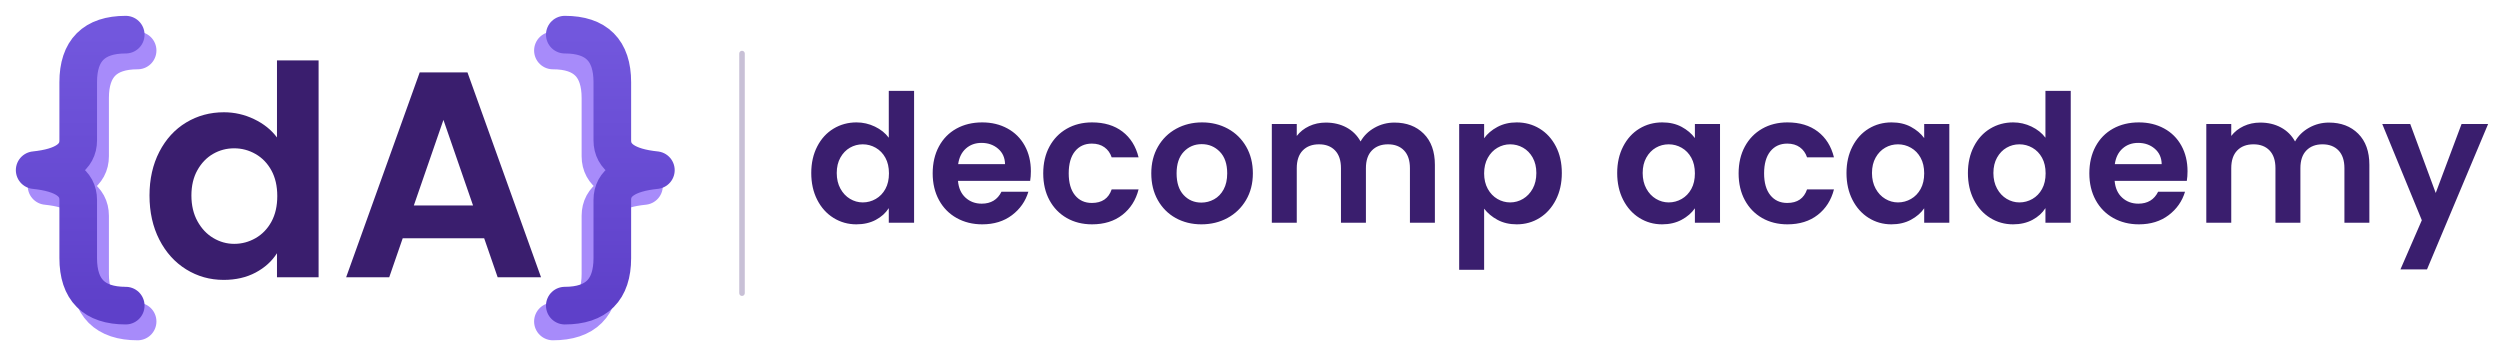
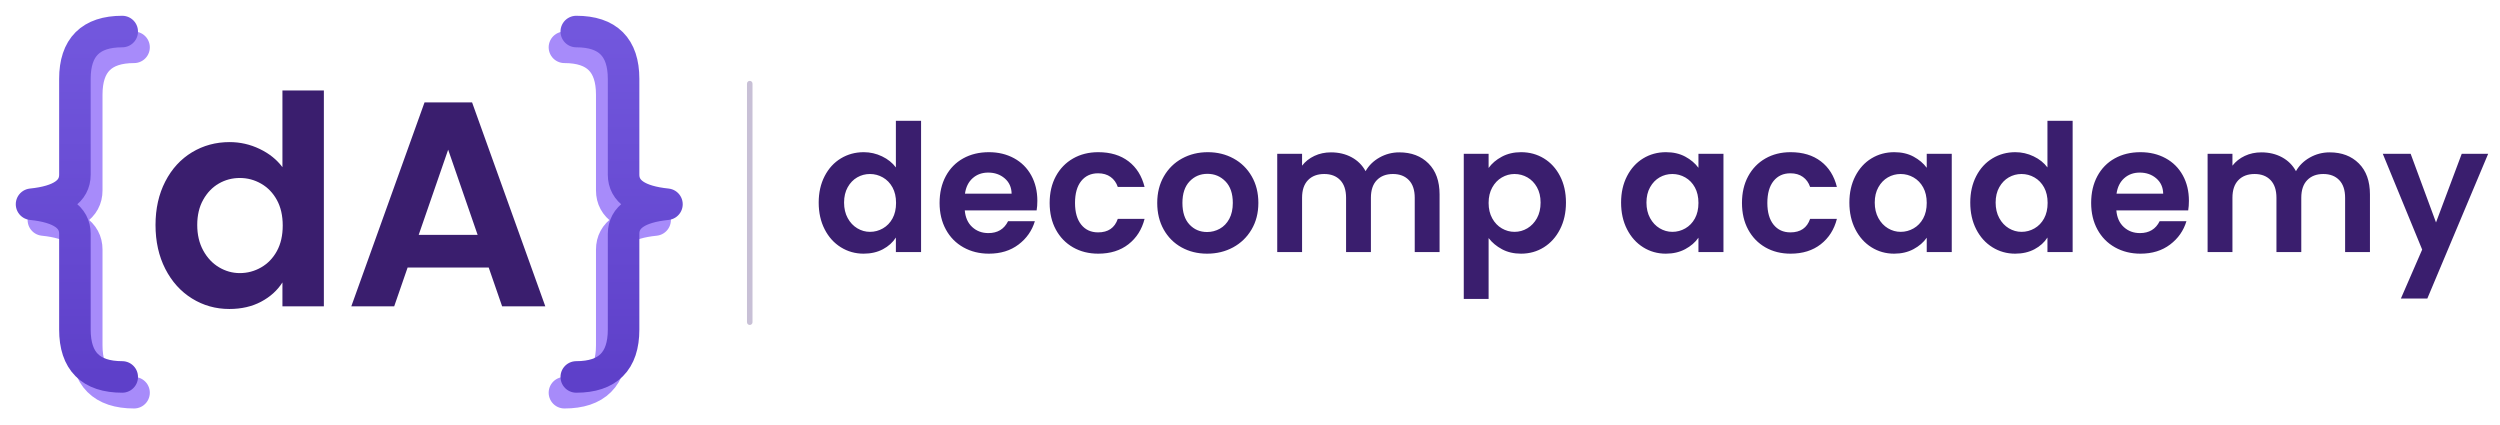
- <svg xmlns="http://www.w3.org/2000/svg" width="1262.54" height="179.85" viewBox="-75.50 -140.02 1262.54 179.85">
+ <svg xmlns="http://www.w3.org/2000/svg" width="1268.12" height="215.20" viewBox="-74.00 -155.40 1268.12 215.20">
  <defs>
    <linearGradient id="braceGrad" x1="0" y1="0" x2="0" y2="1">
      <stop offset="0" stop-color="#7257DD" />
      <stop offset="1" stop-color="#5E40C9" />
    </linearGradient>
  </defs>
-   <path d="M -12.00 -122.52 Q -36.00 -122.52 -36.00 -98.52 L -36.00 -69.09 Q -36.00 -56.34 -58.00 -54.09 Q -36.00 -51.84 -36.00 -39.09 L -36.00 -9.67 Q -36.00 14.33 -12.00 14.33" transform="translate(6,8)" stroke="#A78BFA" stroke-width="19" stroke-linecap="round" stroke-linejoin="round" fill="none" />
-   <path d="M -12.00 -122.52 Q -36.00 -122.52 -36.00 -98.52 L -36.00 -69.09 Q -36.00 -56.34 -58.00 -54.09 Q -36.00 -51.84 -36.00 -39.09 L -36.00 -9.67 Q -36.00 14.33 -12.00 14.33" stroke="url(#braceGrad)" stroke-width="19" stroke-linecap="round" stroke-linejoin="round" fill="none" />
-   <path d="M 209.73 -122.52 Q 233.73 -122.52 233.73 -98.52 L 233.73 -69.09 Q 233.73 -56.34 255.73 -54.09 Q 233.73 -51.84 233.73 -39.09 L 233.73 -9.67 Q 233.73 14.33 209.73 14.33" transform="translate(-6,8)" stroke="#A78BFA" stroke-width="19" stroke-linecap="round" stroke-linejoin="round" fill="none" />
-   <path d="M 209.73 -122.52 Q 233.73 -122.52 233.73 -98.52 L 233.73 -69.09 Q 233.73 -56.34 255.73 -54.09 Q 233.73 -51.84 233.73 -39.09 L 233.73 -9.67 Q 233.73 14.33 209.73 14.33" stroke="url(#braceGrad)" stroke-width="19" stroke-linecap="round" stroke-linejoin="round" fill="none" />
-   <path transform="translate(-4.884,0)" d="M42.476 -83.324Q50.468 -83.324 57.72 -79.846Q64.972 -76.368 69.264 -70.596V-109.52H90.28V0.0H69.264V-12.136Q65.416 -6.068 58.46 -2.368Q51.504 1.332 42.328 1.332Q31.968 1.332 23.384 -3.996Q14.8 -9.324 9.842 -19.018Q4.884 -28.712 4.884 -41.292Q4.884 -53.724 9.842 -63.344Q14.8 -72.964 23.384 -78.144Q31.968 -83.324 42.476 -83.324ZM47.656 -65.12Q41.884 -65.12 37.0 -62.308Q32.116 -59.496 29.082 -54.094Q26.048 -48.692 26.048 -41.292Q26.048 -33.892 29.082 -28.342Q32.116 -22.792 37.074 -19.832Q42.032 -16.872 47.656 -16.872Q53.428 -16.872 58.46 -19.758Q63.492 -22.644 66.452 -28.046Q69.412 -33.448 69.412 -40.996Q69.412 -48.544 66.452 -53.946Q63.492 -59.348 58.46 -62.234Q53.428 -65.12 47.656 -65.12ZM173.9 -19.684H132.756L125.948 0.0H104.192L141.34 -103.452H165.464L202.612 0.0H180.708ZM168.276 -36.26 153.328 -79.476 138.38 -36.26Z" fill="#3A1E6E" />
-   <rect x="297.83" y="-114.38" width="2.8" height="123.82" rx="1.4" fill="rgba(58,30,110,0.28)" />
-   <path d="M357.058 -78.206Q361.918 -78.206 366.328 -76.091Q370.738 -73.976 373.348 -70.466V-94.136H386.128V-27.536H373.348V-34.916Q371.008 -31.226 366.778 -28.976Q362.548 -26.726 356.968 -26.726Q350.668 -26.726 345.448 -29.966Q340.228 -33.206 337.213 -39.101Q334.198 -44.996 334.198 -52.646Q334.198 -60.206 337.213 -66.056Q340.228 -71.906 345.448 -75.056Q350.668 -78.206 357.058 -78.206ZM360.208 -67.136Q356.698 -67.136 353.728 -65.426Q350.758 -63.716 348.913 -60.431Q347.068 -57.146 347.068 -52.646Q347.068 -48.146 348.913 -44.771Q350.758 -41.396 353.773 -39.596Q356.788 -37.796 360.208 -37.796Q363.718 -37.796 366.778 -39.551Q369.838 -41.306 371.638 -44.591Q373.438 -47.876 373.438 -52.466Q373.438 -57.056 371.638 -60.341Q369.838 -63.626 366.778 -65.381Q363.718 -67.136 360.208 -67.136ZM444.748 -48.686H408.298Q408.748 -43.286 412.078 -40.226Q415.408 -37.166 420.268 -37.166Q427.288 -37.166 430.258 -43.196H443.848Q441.688 -35.996 435.568 -31.361Q429.448 -26.726 420.538 -26.726Q413.338 -26.726 407.623 -29.921Q401.908 -33.116 398.713 -38.966Q395.518 -44.816 395.518 -52.466Q395.518 -60.206 398.668 -66.056Q401.818 -71.906 407.488 -75.056Q413.158 -78.206 420.538 -78.206Q427.648 -78.206 433.273 -75.146Q438.898 -72.086 442.003 -66.461Q445.108 -60.836 445.108 -53.546Q445.108 -50.846 444.748 -48.686ZM432.058 -57.146Q431.968 -62.006 428.548 -64.931Q425.128 -67.856 420.178 -67.856Q415.498 -67.856 412.303 -65.021Q409.108 -62.186 408.388 -57.146ZM476.008 -78.206Q485.278 -78.206 491.353 -73.571Q497.428 -68.936 499.498 -60.566H485.908Q484.828 -63.806 482.263 -65.651Q479.698 -67.496 475.918 -67.496Q470.518 -67.496 467.368 -63.581Q464.218 -59.666 464.218 -52.466Q464.218 -45.356 467.368 -41.441Q470.518 -37.526 475.918 -37.526Q483.568 -37.526 485.908 -44.366H499.498Q497.428 -36.266 491.308 -31.496Q485.188 -26.726 476.008 -26.726Q468.808 -26.726 463.228 -29.921Q457.648 -33.116 454.498 -38.921Q451.348 -44.726 451.348 -52.466Q451.348 -60.206 454.498 -66.011Q457.648 -71.816 463.228 -75.011Q468.808 -78.206 476.008 -78.206ZM505.918 -52.466Q505.918 -60.116 509.293 -65.966Q512.668 -71.816 518.518 -75.011Q524.368 -78.206 531.568 -78.206Q538.768 -78.206 544.618 -75.011Q550.468 -71.816 553.843 -65.966Q557.218 -60.116 557.218 -52.466Q557.218 -44.816 553.753 -38.966Q550.288 -33.116 544.393 -29.921Q538.498 -26.726 531.208 -26.726Q524.008 -26.726 518.248 -29.921Q512.488 -33.116 509.203 -38.966Q505.918 -44.816 505.918 -52.466ZM544.258 -52.466Q544.258 -59.576 540.523 -63.401Q536.788 -67.226 531.388 -67.226Q525.988 -67.226 522.343 -63.401Q518.698 -59.576 518.698 -52.466Q518.698 -45.356 522.253 -41.531Q525.808 -37.706 531.208 -37.706Q534.628 -37.706 537.643 -39.371Q540.658 -41.036 542.458 -44.366Q544.258 -47.696 544.258 -52.466ZM649.138 -56.786V-27.536H636.538V-55.076Q636.538 -60.926 633.568 -64.031Q630.598 -67.136 625.468 -67.136Q620.338 -67.136 617.323 -64.031Q614.308 -60.926 614.308 -55.076V-27.536H601.708V-55.076Q601.708 -60.926 598.738 -64.031Q595.768 -67.136 590.638 -67.136Q585.418 -67.136 582.403 -64.031Q579.388 -60.926 579.388 -55.076V-27.536H566.788V-77.396H579.388V-71.366Q581.818 -74.516 585.643 -76.316Q589.468 -78.116 594.058 -78.116Q599.908 -78.116 604.498 -75.641Q609.088 -73.166 611.608 -68.576Q614.038 -72.896 618.673 -75.506Q623.308 -78.116 628.708 -78.116Q637.888 -78.116 643.513 -72.491Q649.138 -66.866 649.138 -56.786ZM690.478 -78.206Q696.868 -78.206 702.043 -75.056Q707.218 -71.906 710.233 -66.101Q713.248 -60.296 713.248 -52.646Q713.248 -44.996 710.233 -39.101Q707.218 -33.206 702.043 -29.966Q696.868 -26.726 690.478 -26.726Q684.988 -26.726 680.803 -28.976Q676.618 -31.226 674.008 -34.646V-3.776H661.408V-77.396H674.008V-70.196Q676.438 -73.616 680.713 -75.911Q684.988 -78.206 690.478 -78.206ZM687.148 -67.136Q683.728 -67.136 680.713 -65.381Q677.698 -63.626 675.853 -60.296Q674.008 -56.966 674.008 -52.466Q674.008 -47.966 675.853 -44.636Q677.698 -41.306 680.713 -39.551Q683.728 -37.796 687.148 -37.796Q690.658 -37.796 693.673 -39.596Q696.688 -41.396 698.533 -44.726Q700.378 -48.056 700.378 -52.646Q700.378 -57.146 698.533 -60.431Q696.688 -63.716 693.673 -65.426Q690.658 -67.136 687.148 -67.136ZM763.978 -78.206Q769.558 -78.206 773.743 -75.956Q777.928 -73.706 780.448 -70.286V-77.396H793.138V-27.536H780.448V-34.826Q778.018 -31.316 773.743 -29.021Q769.468 -26.726 763.888 -26.726Q757.588 -26.726 752.413 -29.966Q747.238 -33.206 744.223 -39.101Q741.208 -44.996 741.208 -52.646Q741.208 -60.206 744.223 -66.056Q747.238 -71.906 752.413 -75.056Q757.588 -78.206 763.978 -78.206ZM767.218 -67.136Q763.708 -67.136 760.738 -65.426Q757.768 -63.716 755.923 -60.431Q754.078 -57.146 754.078 -52.646Q754.078 -48.146 755.923 -44.771Q757.768 -41.396 760.783 -39.596Q763.798 -37.796 767.218 -37.796Q770.728 -37.796 773.788 -39.551Q776.848 -41.306 778.648 -44.591Q780.448 -47.876 780.448 -52.466Q780.448 -57.056 778.648 -60.341Q776.848 -63.626 773.788 -65.381Q770.728 -67.136 767.218 -67.136ZM827.188 -78.206Q836.458 -78.206 842.533 -73.571Q848.608 -68.936 850.678 -60.566H837.088Q836.008 -63.806 833.443 -65.651Q830.878 -67.496 827.098 -67.496Q821.698 -67.496 818.548 -63.581Q815.398 -59.666 815.398 -52.466Q815.398 -45.356 818.548 -41.441Q821.698 -37.526 827.098 -37.526Q834.748 -37.526 837.088 -44.366H850.678Q848.608 -36.266 842.488 -31.496Q836.368 -26.726 827.188 -26.726Q819.988 -26.726 814.408 -29.921Q808.828 -33.116 805.678 -38.921Q802.528 -44.726 802.528 -52.466Q802.528 -60.206 805.678 -66.011Q808.828 -71.816 814.408 -75.011Q819.988 -78.206 827.188 -78.206ZM879.778 -78.206Q885.358 -78.206 889.543 -75.956Q893.728 -73.706 896.248 -70.286V-77.396H908.938V-27.536H896.248V-34.826Q893.818 -31.316 889.543 -29.021Q885.268 -26.726 879.688 -26.726Q873.388 -26.726 868.213 -29.966Q863.038 -33.206 860.023 -39.101Q857.008 -44.996 857.008 -52.646Q857.008 -60.206 860.023 -66.056Q863.038 -71.906 868.213 -75.056Q873.388 -78.206 879.778 -78.206ZM883.018 -67.136Q879.508 -67.136 876.538 -65.426Q873.568 -63.716 871.723 -60.431Q869.878 -57.146 869.878 -52.646Q869.878 -48.146 871.723 -44.771Q873.568 -41.396 876.583 -39.596Q879.598 -37.796 883.018 -37.796Q886.528 -37.796 889.588 -39.551Q892.648 -41.306 894.448 -44.591Q896.248 -47.876 896.248 -52.466Q896.248 -57.056 894.448 -60.341Q892.648 -63.626 889.588 -65.381Q886.528 -67.136 883.018 -67.136ZM941.188 -78.206Q946.048 -78.206 950.458 -76.091Q954.868 -73.976 957.478 -70.466V-94.136H970.258V-27.536H957.478V-34.916Q955.138 -31.226 950.908 -28.976Q946.678 -26.726 941.098 -26.726Q934.798 -26.726 929.578 -29.966Q924.358 -33.206 921.343 -39.101Q918.328 -44.996 918.328 -52.646Q918.328 -60.206 921.343 -66.056Q924.358 -71.906 929.578 -75.056Q934.798 -78.206 941.188 -78.206ZM944.338 -67.136Q940.828 -67.136 937.858 -65.426Q934.888 -63.716 933.043 -60.431Q931.198 -57.146 931.198 -52.646Q931.198 -48.146 933.043 -44.771Q934.888 -41.396 937.903 -39.596Q940.918 -37.796 944.338 -37.796Q947.848 -37.796 950.908 -39.551Q953.968 -41.306 955.768 -44.591Q957.568 -47.876 957.568 -52.466Q957.568 -57.056 955.768 -60.341Q953.968 -63.626 950.908 -65.381Q947.848 -67.136 944.338 -67.136ZM1028.878 -48.686H992.428Q992.878 -43.286 996.208 -40.226Q999.538 -37.166 1004.398 -37.166Q1011.418 -37.166 1014.388 -43.196H1027.978Q1025.818 -35.996 1019.698 -31.361Q1013.578 -26.726 1004.668 -26.726Q997.468 -26.726 991.753 -29.921Q986.038 -33.116 982.843 -38.966Q979.648 -44.816 979.648 -52.466Q979.648 -60.206 982.798 -66.056Q985.948 -71.906 991.618 -75.056Q997.288 -78.206 1004.668 -78.206Q1011.778 -78.206 1017.403 -75.146Q1023.028 -72.086 1026.133 -66.461Q1029.238 -60.836 1029.238 -53.546Q1029.238 -50.846 1028.878 -48.686ZM1016.188 -57.146Q1016.098 -62.006 1012.678 -64.931Q1009.258 -67.856 1004.308 -67.856Q999.628 -67.856 996.433 -65.021Q993.238 -62.186 992.518 -57.146ZM1121.068 -56.786V-27.536H1108.468V-55.076Q1108.468 -60.926 1105.498 -64.031Q1102.528 -67.136 1097.398 -67.136Q1092.268 -67.136 1089.253 -64.031Q1086.238 -60.926 1086.238 -55.076V-27.536H1073.638V-55.076Q1073.638 -60.926 1070.668 -64.031Q1067.698 -67.136 1062.568 -67.136Q1057.348 -67.136 1054.333 -64.031Q1051.318 -60.926 1051.318 -55.076V-27.536H1038.718V-77.396H1051.318V-71.366Q1053.748 -74.516 1057.573 -76.316Q1061.398 -78.116 1065.988 -78.116Q1071.838 -78.116 1076.428 -75.641Q1081.018 -73.166 1083.538 -68.576Q1085.968 -72.896 1090.603 -75.506Q1095.238 -78.116 1100.638 -78.116Q1109.818 -78.116 1115.443 -72.491Q1121.068 -66.866 1121.068 -56.786ZM1181.038 -77.396 1150.168 -3.956H1136.758L1147.558 -28.796L1127.578 -77.396H1141.708L1154.578 -42.566L1167.628 -77.396Z" fill="#3A1E6E" />
+   <path d="M -12.00 -139.40 Q -36.00 -139.40 -36.00 -115.40 L -36.00 -66.80 Q -36.00 -54.05 -58.00 -51.80 Q -36.00 -49.55 -36.00 -36.80 L -36.00 11.80 Q -36.00 35.80 -12.00 35.80" transform="translate(6,8)" stroke="#A78BFA" stroke-width="16" stroke-linecap="round" stroke-linejoin="round" fill="none" />
+   <path d="M -12.00 -139.40 Q -36.00 -139.40 -36.00 -115.40 L -36.00 -66.80 Q -36.00 -54.05 -58.00 -51.80 Q -36.00 -49.55 -36.00 -36.80 L -36.00 11.80 Q -36.00 35.80 -12.00 35.80" stroke="url(#braceGrad)" stroke-width="16" stroke-linecap="round" stroke-linejoin="round" fill="none" />
+   <path d="M 218.31 -139.40 Q 242.31 -139.40 242.31 -115.40 L 242.31 -66.80 Q 242.31 -54.05 264.31 -51.80 Q 242.31 -49.55 242.31 -36.80 L 242.31 11.80 Q 242.31 35.80 218.31 35.80" transform="translate(-6,8)" stroke="#A78BFA" stroke-width="16" stroke-linecap="round" stroke-linejoin="round" fill="none" />
+   <path d="M 218.31 -139.40 Q 242.31 -139.40 242.31 -115.40 L 242.31 -66.80 Q 242.31 -54.05 264.31 -51.80 Q 242.31 -49.55 242.31 -36.80 L 242.31 11.80 Q 242.31 35.80 218.31 35.80" stroke="url(#braceGrad)" stroke-width="16" stroke-linecap="round" stroke-linejoin="round" fill="none" />
+   <path transform="translate(0,0)" d="M42.476 -83.324Q50.468 -83.324 57.72 -79.846Q64.972 -76.368 69.264 -70.596V-109.52H90.28V0.0H69.264V-12.136Q65.416 -6.068 58.46 -2.368Q51.504 1.332 42.328 1.332Q31.968 1.332 23.384 -3.996Q14.8 -9.324 9.842 -19.018Q4.884 -28.712 4.884 -41.292Q4.884 -53.724 9.842 -63.344Q14.8 -72.964 23.384 -78.144Q31.968 -83.324 42.476 -83.324ZM47.656 -65.12Q41.884 -65.12 37.0 -62.308Q32.116 -59.496 29.082 -54.094Q26.048 -48.692 26.048 -41.292Q26.048 -33.892 29.082 -28.342Q32.116 -22.792 37.074 -19.832Q42.032 -16.872 47.656 -16.872Q53.428 -16.872 58.46 -19.758Q63.492 -22.644 66.452 -28.046Q69.412 -33.448 69.412 -40.996Q69.412 -48.544 66.452 -53.946Q63.492 -59.348 58.46 -62.234Q53.428 -65.12 47.656 -65.12ZM173.9 -19.684H132.756L125.948 0.0H104.192L141.34 -103.452H165.464L202.612 0.0H180.708ZM168.276 -36.26 153.328 -79.476 138.38 -36.26Z" fill="#3A1E6E" />
+   <rect x="304.91" y="-114.38" width="2.8" height="123.82" rx="1.4" fill="rgba(58,30,110,0.28)" />
+   <path d="M364.142 -78.206Q369.002 -78.206 373.412 -76.091Q377.822 -73.976 380.432 -70.466V-94.136H393.212V-27.536H380.432V-34.916Q378.092 -31.226 373.862 -28.976Q369.632 -26.726 364.052 -26.726Q357.752 -26.726 352.532 -29.966Q347.312 -33.206 344.297 -39.101Q341.282 -44.996 341.282 -52.646Q341.282 -60.206 344.297 -66.056Q347.312 -71.906 352.532 -75.056Q357.752 -78.206 364.142 -78.206ZM367.292 -67.136Q363.782 -67.136 360.812 -65.426Q357.842 -63.716 355.997 -60.431Q354.152 -57.146 354.152 -52.646Q354.152 -48.146 355.997 -44.771Q357.842 -41.396 360.857 -39.596Q363.872 -37.796 367.292 -37.796Q370.802 -37.796 373.862 -39.551Q376.922 -41.306 378.722 -44.591Q380.522 -47.876 380.522 -52.466Q380.522 -57.056 378.722 -60.341Q376.922 -63.626 373.862 -65.381Q370.802 -67.136 367.292 -67.136ZM451.832 -48.686H415.382Q415.832 -43.286 419.162 -40.226Q422.492 -37.166 427.352 -37.166Q434.372 -37.166 437.342 -43.196H450.932Q448.772 -35.996 442.652 -31.361Q436.532 -26.726 427.622 -26.726Q420.422 -26.726 414.707 -29.921Q408.992 -33.116 405.797 -38.966Q402.602 -44.816 402.602 -52.466Q402.602 -60.206 405.752 -66.056Q408.902 -71.906 414.572 -75.056Q420.242 -78.206 427.622 -78.206Q434.732 -78.206 440.357 -75.146Q445.982 -72.086 449.087 -66.461Q452.192 -60.836 452.192 -53.546Q452.192 -50.846 451.832 -48.686ZM439.142 -57.146Q439.052 -62.006 435.632 -64.931Q432.212 -67.856 427.262 -67.856Q422.582 -67.856 419.387 -65.021Q416.192 -62.186 415.472 -57.146ZM483.092 -78.206Q492.362 -78.206 498.437 -73.571Q504.512 -68.936 506.582 -60.566H492.992Q491.912 -63.806 489.347 -65.651Q486.782 -67.496 483.002 -67.496Q477.602 -67.496 474.452 -63.581Q471.302 -59.666 471.302 -52.466Q471.302 -45.356 474.452 -41.441Q477.602 -37.526 483.002 -37.526Q490.652 -37.526 492.992 -44.366H506.582Q504.512 -36.266 498.392 -31.496Q492.272 -26.726 483.092 -26.726Q475.892 -26.726 470.312 -29.921Q464.732 -33.116 461.582 -38.921Q458.432 -44.726 458.432 -52.466Q458.432 -60.206 461.582 -66.011Q464.732 -71.816 470.312 -75.011Q475.892 -78.206 483.092 -78.206ZM513.002 -52.466Q513.002 -60.116 516.377 -65.966Q519.752 -71.816 525.602 -75.011Q531.452 -78.206 538.652 -78.206Q545.852 -78.206 551.702 -75.011Q557.552 -71.816 560.927 -65.966Q564.302 -60.116 564.302 -52.466Q564.302 -44.816 560.837 -38.966Q557.372 -33.116 551.477 -29.921Q545.582 -26.726 538.292 -26.726Q531.092 -26.726 525.332 -29.921Q519.572 -33.116 516.287 -38.966Q513.002 -44.816 513.002 -52.466ZM551.342 -52.466Q551.342 -59.576 547.607 -63.401Q543.872 -67.226 538.472 -67.226Q533.072 -67.226 529.427 -63.401Q525.782 -59.576 525.782 -52.466Q525.782 -45.356 529.337 -41.531Q532.892 -37.706 538.292 -37.706Q541.712 -37.706 544.727 -39.371Q547.742 -41.036 549.542 -44.366Q551.342 -47.696 551.342 -52.466ZM656.222 -56.786V-27.536H643.622V-55.076Q643.622 -60.926 640.652 -64.031Q637.682 -67.136 632.552 -67.136Q627.422 -67.136 624.407 -64.031Q621.392 -60.926 621.392 -55.076V-27.536H608.792V-55.076Q608.792 -60.926 605.822 -64.031Q602.852 -67.136 597.722 -67.136Q592.502 -67.136 589.487 -64.031Q586.472 -60.926 586.472 -55.076V-27.536H573.872V-77.396H586.472V-71.366Q588.902 -74.516 592.727 -76.316Q596.552 -78.116 601.142 -78.116Q606.992 -78.116 611.582 -75.641Q616.172 -73.166 618.692 -68.576Q621.122 -72.896 625.757 -75.506Q630.392 -78.116 635.792 -78.116Q644.972 -78.116 650.597 -72.491Q656.222 -66.866 656.222 -56.786ZM697.562 -78.206Q703.952 -78.206 709.127 -75.056Q714.302 -71.906 717.317 -66.101Q720.332 -60.296 720.332 -52.646Q720.332 -44.996 717.317 -39.101Q714.302 -33.206 709.127 -29.966Q703.952 -26.726 697.562 -26.726Q692.072 -26.726 687.887 -28.976Q683.702 -31.226 681.092 -34.646V-3.776H668.492V-77.396H681.092V-70.196Q683.522 -73.616 687.797 -75.911Q692.072 -78.206 697.562 -78.206ZM694.232 -67.136Q690.812 -67.136 687.797 -65.381Q684.782 -63.626 682.937 -60.296Q681.092 -56.966 681.092 -52.466Q681.092 -47.966 682.937 -44.636Q684.782 -41.306 687.797 -39.551Q690.812 -37.796 694.232 -37.796Q697.742 -37.796 700.757 -39.596Q703.772 -41.396 705.617 -44.726Q707.462 -48.056 707.462 -52.646Q707.462 -57.146 705.617 -60.431Q703.772 -63.716 700.757 -65.426Q697.742 -67.136 694.232 -67.136ZM771.062 -78.206Q776.642 -78.206 780.827 -75.956Q785.012 -73.706 787.532 -70.286V-77.396H800.222V-27.536H787.532V-34.826Q785.102 -31.316 780.827 -29.021Q776.552 -26.726 770.972 -26.726Q764.672 -26.726 759.497 -29.966Q754.322 -33.206 751.307 -39.101Q748.292 -44.996 748.292 -52.646Q748.292 -60.206 751.307 -66.056Q754.322 -71.906 759.497 -75.056Q764.672 -78.206 771.062 -78.206ZM774.302 -67.136Q770.792 -67.136 767.822 -65.426Q764.852 -63.716 763.007 -60.431Q761.162 -57.146 761.162 -52.646Q761.162 -48.146 763.007 -44.771Q764.852 -41.396 767.867 -39.596Q770.882 -37.796 774.302 -37.796Q777.812 -37.796 780.872 -39.551Q783.932 -41.306 785.732 -44.591Q787.532 -47.876 787.532 -52.466Q787.532 -57.056 785.732 -60.341Q783.932 -63.626 780.872 -65.381Q777.812 -67.136 774.302 -67.136ZM834.272 -78.206Q843.542 -78.206 849.617 -73.571Q855.692 -68.936 857.762 -60.566H844.172Q843.092 -63.806 840.527 -65.651Q837.962 -67.496 834.182 -67.496Q828.782 -67.496 825.632 -63.581Q822.482 -59.666 822.482 -52.466Q822.482 -45.356 825.632 -41.441Q828.782 -37.526 834.182 -37.526Q841.832 -37.526 844.172 -44.366H857.762Q855.692 -36.266 849.572 -31.496Q843.452 -26.726 834.272 -26.726Q827.072 -26.726 821.492 -29.921Q815.912 -33.116 812.762 -38.921Q809.612 -44.726 809.612 -52.466Q809.612 -60.206 812.762 -66.011Q815.912 -71.816 821.492 -75.011Q827.072 -78.206 834.272 -78.206ZM886.862 -78.206Q892.442 -78.206 896.627 -75.956Q900.812 -73.706 903.332 -70.286V-77.396H916.022V-27.536H903.332V-34.826Q900.902 -31.316 896.627 -29.021Q892.352 -26.726 886.772 -26.726Q880.472 -26.726 875.297 -29.966Q870.122 -33.206 867.107 -39.101Q864.092 -44.996 864.092 -52.646Q864.092 -60.206 867.107 -66.056Q870.122 -71.906 875.297 -75.056Q880.472 -78.206 886.862 -78.206ZM890.102 -67.136Q886.592 -67.136 883.622 -65.426Q880.652 -63.716 878.807 -60.431Q876.962 -57.146 876.962 -52.646Q876.962 -48.146 878.807 -44.771Q880.652 -41.396 883.667 -39.596Q886.682 -37.796 890.102 -37.796Q893.612 -37.796 896.672 -39.551Q899.732 -41.306 901.532 -44.591Q903.332 -47.876 903.332 -52.466Q903.332 -57.056 901.532 -60.341Q899.732 -63.626 896.672 -65.381Q893.612 -67.136 890.102 -67.136ZM948.272 -78.206Q953.132 -78.206 957.542 -76.091Q961.952 -73.976 964.562 -70.466V-94.136H977.342V-27.536H964.562V-34.916Q962.222 -31.226 957.992 -28.976Q953.762 -26.726 948.182 -26.726Q941.882 -26.726 936.662 -29.966Q931.442 -33.206 928.427 -39.101Q925.412 -44.996 925.412 -52.646Q925.412 -60.206 928.427 -66.056Q931.442 -71.906 936.662 -75.056Q941.882 -78.206 948.272 -78.206ZM951.422 -67.136Q947.912 -67.136 944.942 -65.426Q941.972 -63.716 940.127 -60.431Q938.282 -57.146 938.282 -52.646Q938.282 -48.146 940.127 -44.771Q941.972 -41.396 944.987 -39.596Q948.002 -37.796 951.422 -37.796Q954.932 -37.796 957.992 -39.551Q961.052 -41.306 962.852 -44.591Q964.652 -47.876 964.652 -52.466Q964.652 -57.056 962.852 -60.341Q961.052 -63.626 957.992 -65.381Q954.932 -67.136 951.422 -67.136ZM1035.962 -48.686H999.512Q999.962 -43.286 1003.292 -40.226Q1006.622 -37.166 1011.482 -37.166Q1018.502 -37.166 1021.472 -43.196H1035.062Q1032.902 -35.996 1026.782 -31.361Q1020.662 -26.726 1011.752 -26.726Q1004.552 -26.726 998.837 -29.921Q993.122 -33.116 989.927 -38.966Q986.732 -44.816 986.732 -52.466Q986.732 -60.206 989.882 -66.056Q993.032 -71.906 998.702 -75.056Q1004.372 -78.206 1011.752 -78.206Q1018.862 -78.206 1024.487 -75.146Q1030.112 -72.086 1033.217 -66.461Q1036.322 -60.836 1036.322 -53.546Q1036.322 -50.846 1035.962 -48.686ZM1023.272 -57.146Q1023.182 -62.006 1019.762 -64.931Q1016.342 -67.856 1011.392 -67.856Q1006.712 -67.856 1003.517 -65.021Q1000.322 -62.186 999.602 -57.146ZM1128.152 -56.786V-27.536H1115.552V-55.076Q1115.552 -60.926 1112.582 -64.031Q1109.612 -67.136 1104.482 -67.136Q1099.352 -67.136 1096.337 -64.031Q1093.322 -60.926 1093.322 -55.076V-27.536H1080.722V-55.076Q1080.722 -60.926 1077.752 -64.031Q1074.782 -67.136 1069.652 -67.136Q1064.432 -67.136 1061.417 -64.031Q1058.402 -60.926 1058.402 -55.076V-27.536H1045.802V-77.396H1058.402V-71.366Q1060.832 -74.516 1064.657 -76.316Q1068.482 -78.116 1073.072 -78.116Q1078.922 -78.116 1083.512 -75.641Q1088.102 -73.166 1090.622 -68.576Q1093.052 -72.896 1097.687 -75.506Q1102.322 -78.116 1107.722 -78.116Q1116.902 -78.116 1122.527 -72.491Q1128.152 -66.866 1128.152 -56.786ZM1188.122 -77.396 1157.252 -3.956H1143.842L1154.642 -28.796L1134.662 -77.396H1148.792L1161.662 -42.566L1174.712 -77.396Z" fill="#3A1E6E" />
</svg>
